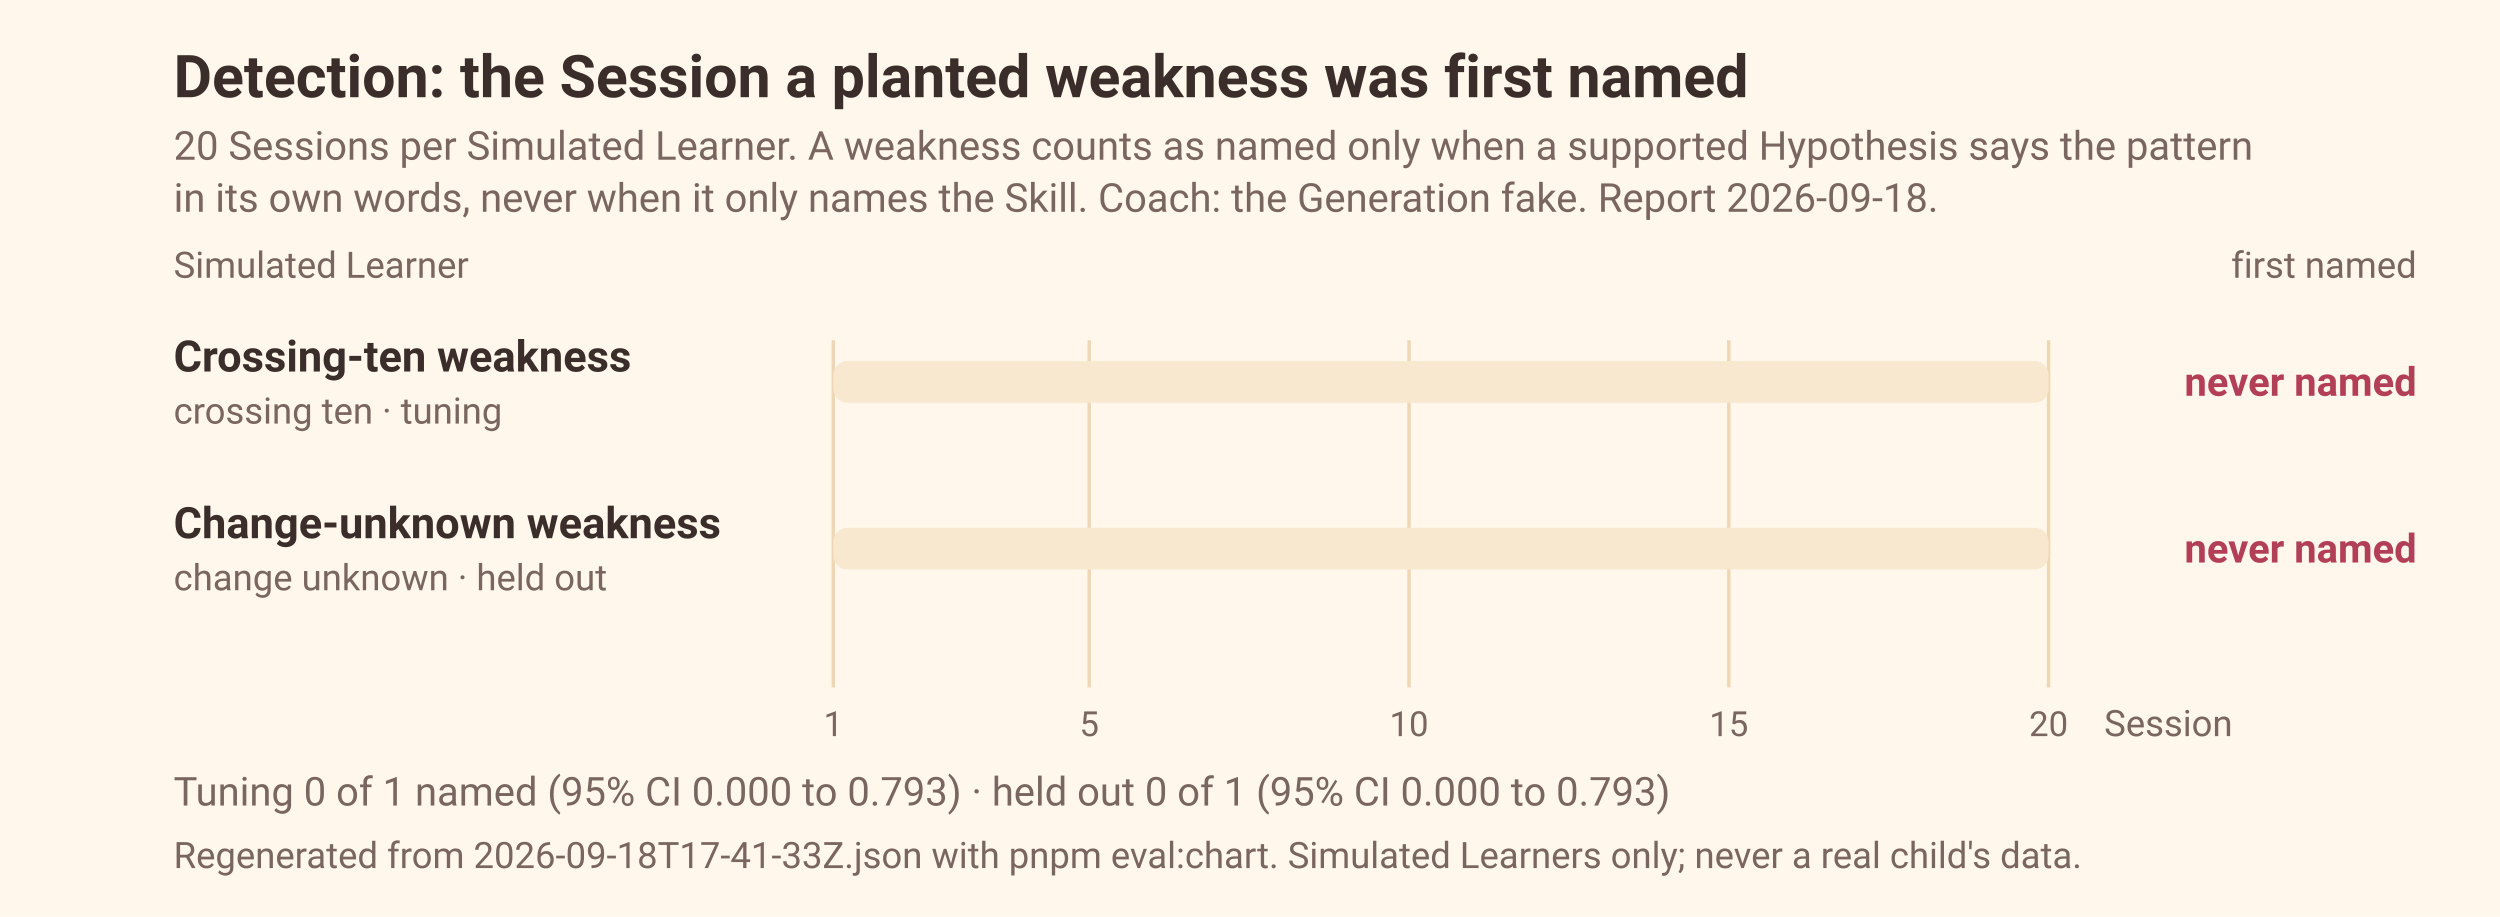
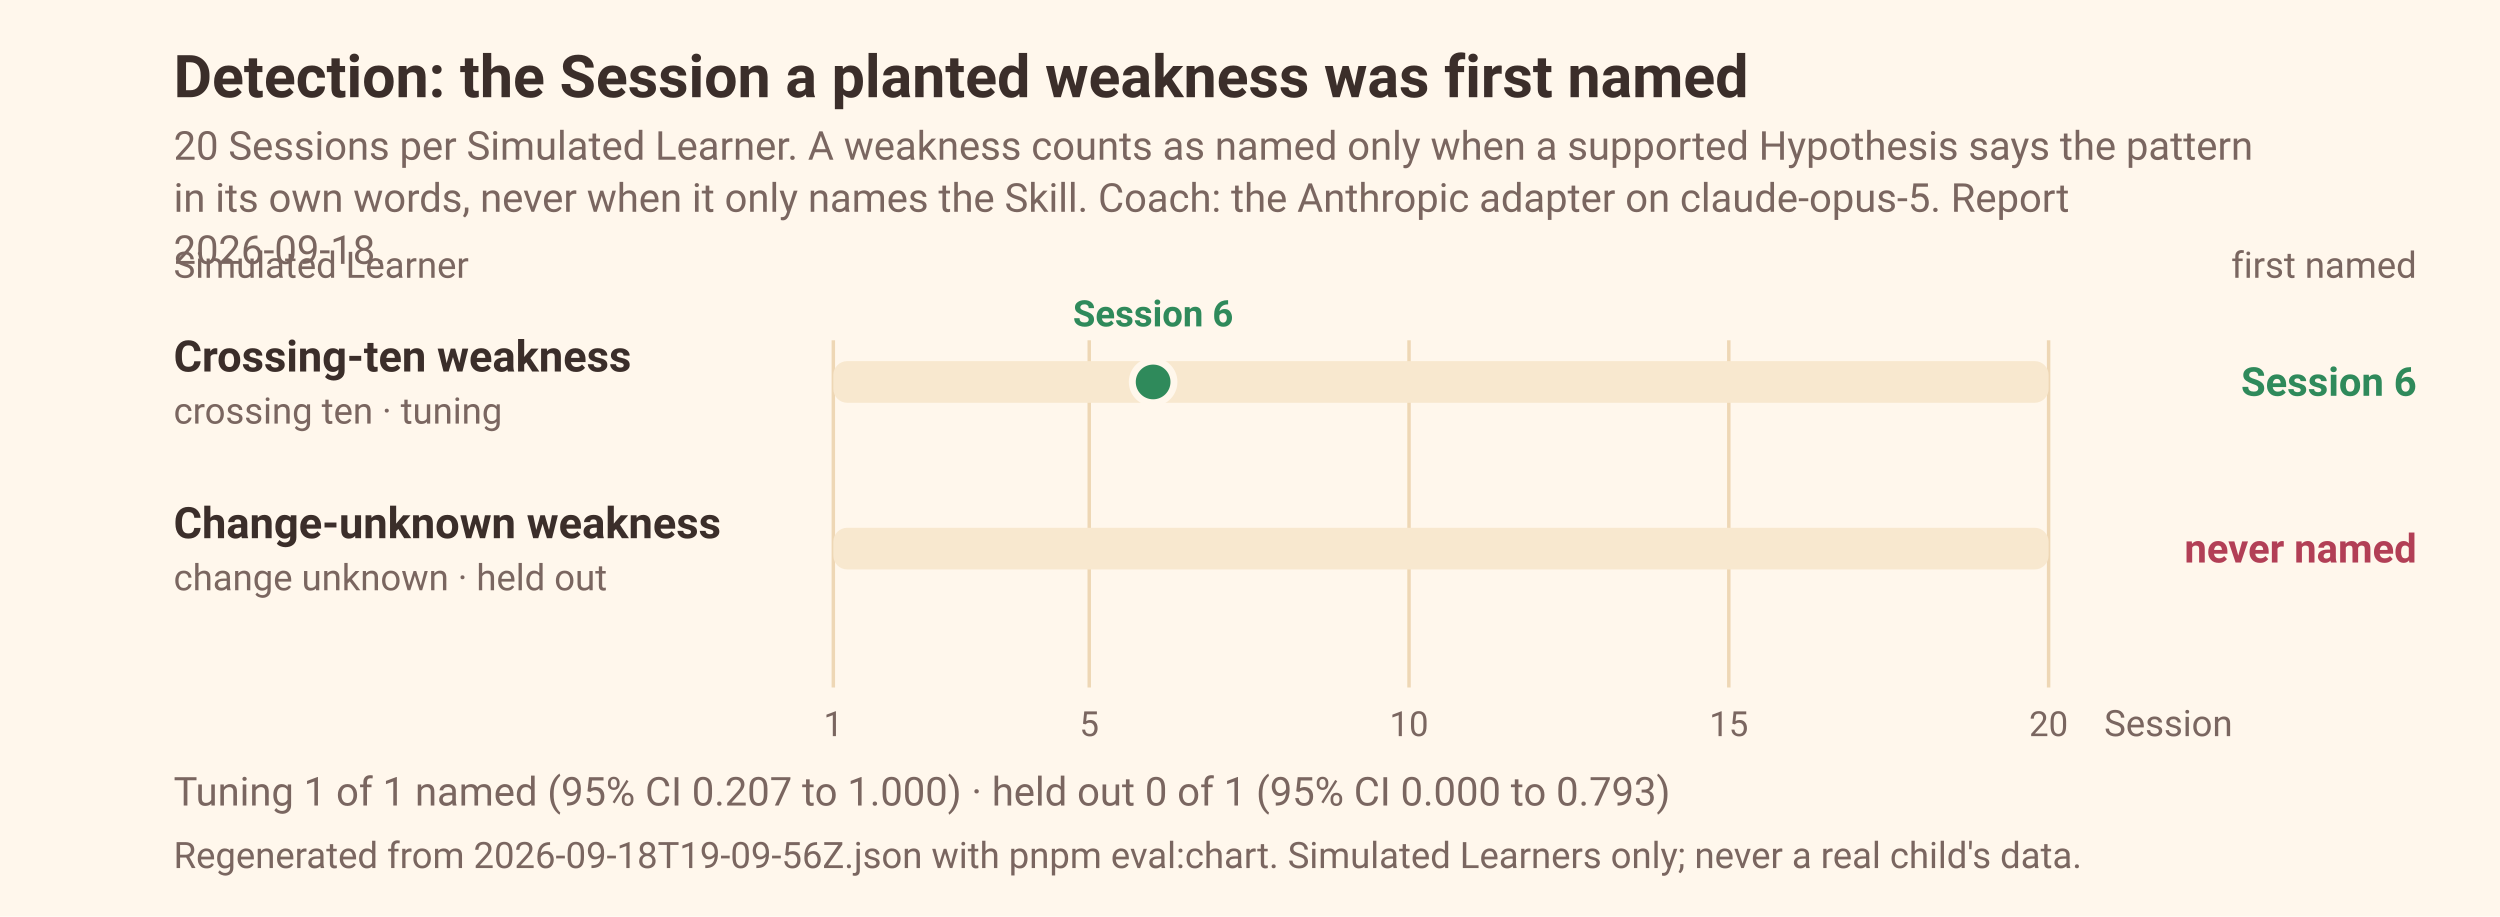
<svg xmlns="http://www.w3.org/2000/svg" width="720" height="264" viewBox="0 0 720 264" font-family="ui-sans-serif, system-ui, -apple-system, 'Segoe UI', Roboto, sans-serif" role="img" aria-label="The Session each planted weakness was first named, over 20 Sessions, for the 2 Simulated Learners with a weakness planted">
  <rect width="720" height="264" fill="#FFF7EC" />
  <text x="50" y="28" font-size="17" font-weight="600" fill="#3B2E2A">Detection: the Session a planted weakness was first named</text>
  <text x="50" y="46" font-size="11.5" fill="#7A6660">20 Sessions per Simulated Learner. A weakness counts as named only when a supported Hypothesis says the pattern</text>
-   <text x="50" y="61" font-size="11.5" fill="#7A6660">in its own words, never when it only names the Skill. Coach: the Generation fake. Report 2026-09-18.</text>
+   <text x="50" y="61" font-size="11.5" fill="#7A6660">in its own words, never when it only names the Skill. Coach: the Anthropic adapter on claude-opus-5. Report</text>
+   <text x="50" y="76" font-size="11.5" fill="#7A6660">2026-09-18.</text>
  <text x="50.0" y="80.0" font-size="10.5" fill="#7A6660">Simulated Learner</text>
  <text x="696.0" y="80.0" font-size="10.5" text-anchor="end" fill="#7A6660">first named</text>
  <line x1="240.0" x2="240.0" y1="98" y2="198" stroke="#EED7B5" stroke-width="1" />
  <line x1="313.7" x2="313.7" y1="98" y2="198" stroke="#EED7B5" stroke-width="1" />
  <line x1="405.8" x2="405.8" y1="98" y2="198" stroke="#EED7B5" stroke-width="1" />
  <line x1="497.9" x2="497.9" y1="98" y2="198" stroke="#EED7B5" stroke-width="1" />
  <line x1="590.0" x2="590.0" y1="98" y2="198" stroke="#EED7B5" stroke-width="1" />
  <text x="50.0" y="107.0" font-size="12.5" font-weight="600" fill="#3B2E2A">Crossing-ten weakness</text>
  <text x="50.0" y="122.0" font-size="10.5" fill="#7A6660">crossing ten · tuning</text>
  <rect x="240.0" y="104.0" width="350.0" height="12" rx="4" fill="#F8E8CF" />
-   <text x="696.0" y="114.0" font-size="11.5" font-weight="600" text-anchor="end" fill="#B23F56">never named</text>
+   <circle cx="332.1" cy="110" r="6" fill="#2F8A5B" stroke="#FFF7EC" stroke-width="2" />
+   <text x="332.1" y="94.0" font-size="10.5" font-weight="600" text-anchor="middle" fill="#2F8A5B">Session 6</text>
+   <text x="696.0" y="114.0" font-size="11.5" font-weight="600" text-anchor="end" fill="#2F8A5B">Session 6</text>
  <text x="50.0" y="155.0" font-size="12.5" font-weight="600" fill="#3B2E2A">Change-unknown weakness</text>
  <text x="50.0" y="170.0" font-size="10.5" fill="#7A6660">change unknown · held out</text>
  <rect x="240.0" y="152.0" width="350.0" height="12" rx="4" fill="#F8E8CF" />
  <text x="696.0" y="162.0" font-size="11.5" font-weight="600" text-anchor="end" fill="#B23F56">never named</text>
  <text x="240.0" y="212.0" font-size="10" text-anchor="middle" fill="#7A6660">1</text>
  <text x="313.7" y="212.0" font-size="10" text-anchor="middle" fill="#7A6660">5</text>
  <text x="405.8" y="212.0" font-size="10" text-anchor="middle" fill="#7A6660">10</text>
  <text x="497.9" y="212.0" font-size="10" text-anchor="middle" fill="#7A6660">15</text>
  <text x="590.0" y="212.0" font-size="10" text-anchor="middle" fill="#7A6660">20</text>
  <text x="606.0" y="212.0" font-size="10.5" fill="#7A6660">Session</text>
-   <text x="50.0" y="232.0" font-size="11.5" fill="#7A6660">Tuning 0 of 1 named (95% CI 0.000 to 0.793) · held out 0 of 1 (95% CI 0.000 to 0.793)</text>
-   <text x="50" y="250" font-size="10.5" fill="#7A6660">Regenerated from 2026-09-18T17-41-33Z.json with pnpm eval:chart. Simulated Learners only; never a real child's data.</text>
+   <text x="50.0" y="232.0" font-size="11.5" fill="#7A6660">Tuning 1 of 1 named (95% CI 0.207 to 1.000) · held out 0 of 1 (95% CI 0.000 to 0.793)</text>
+   <text x="50" y="250" font-size="10.5" fill="#7A6660">Regenerated from 2026-09-18T19-09-56Z.json with pnpm eval:chart. Simulated Learners only; never a real child's data.</text>
</svg>
